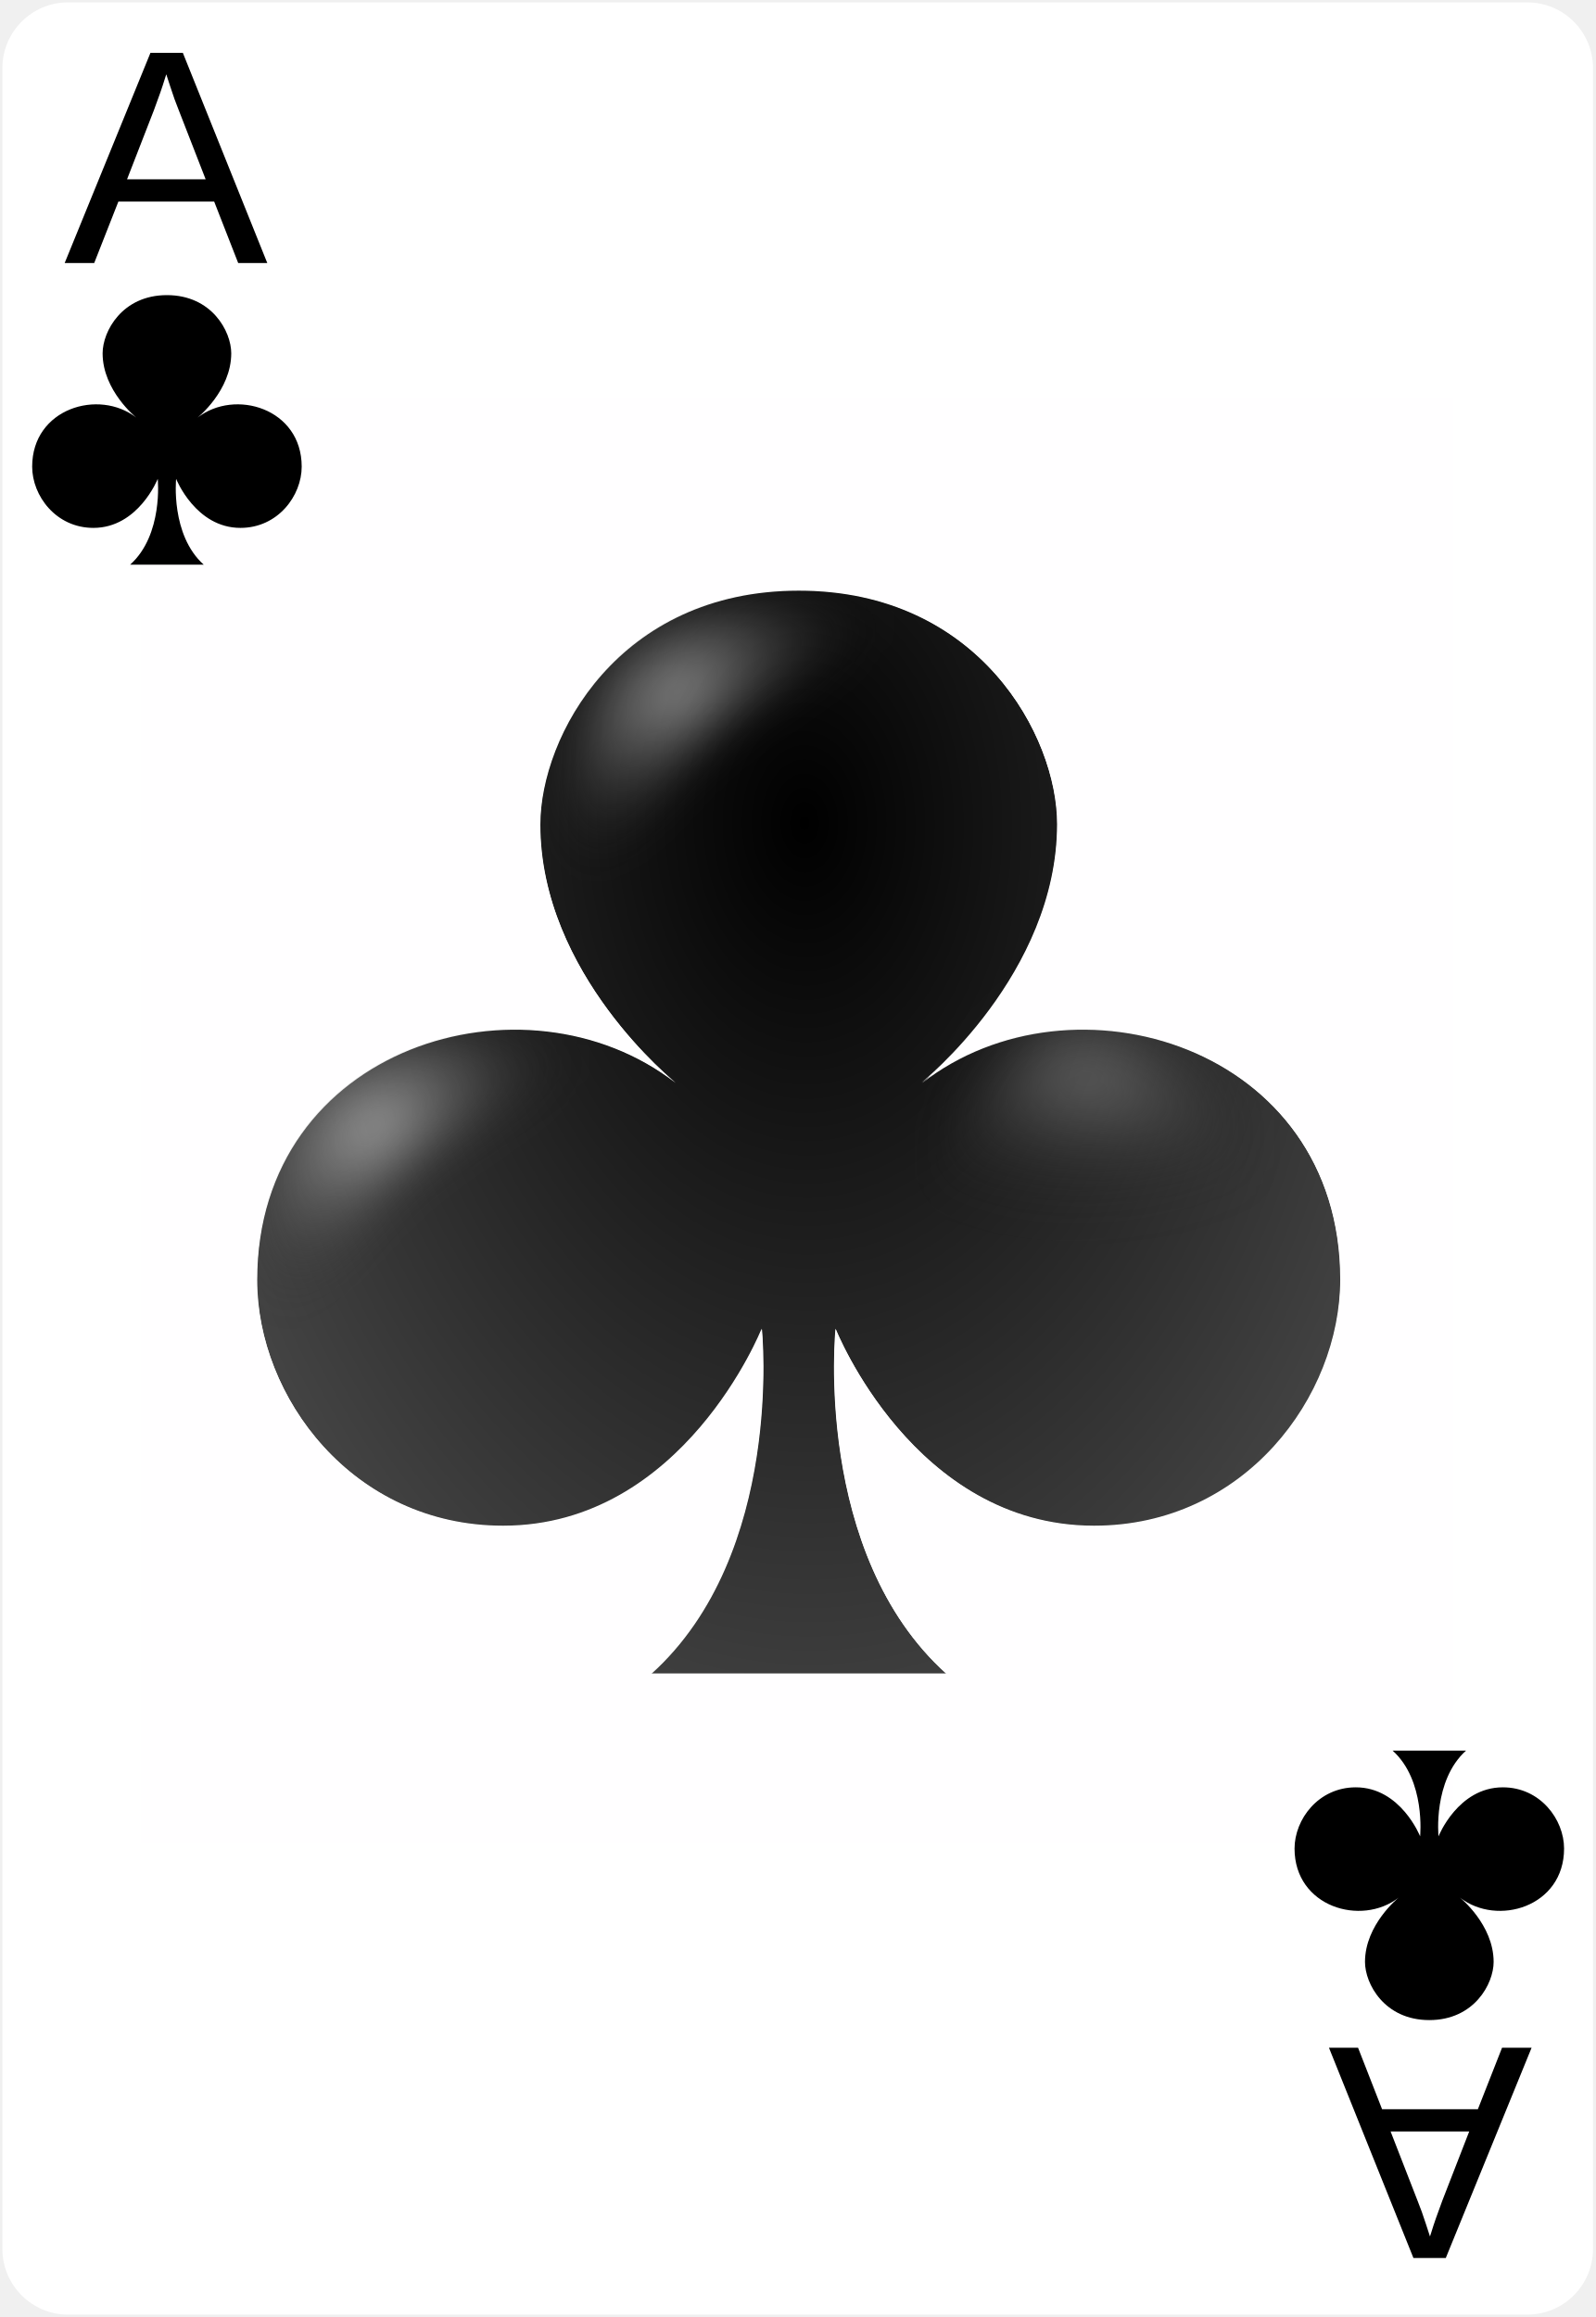
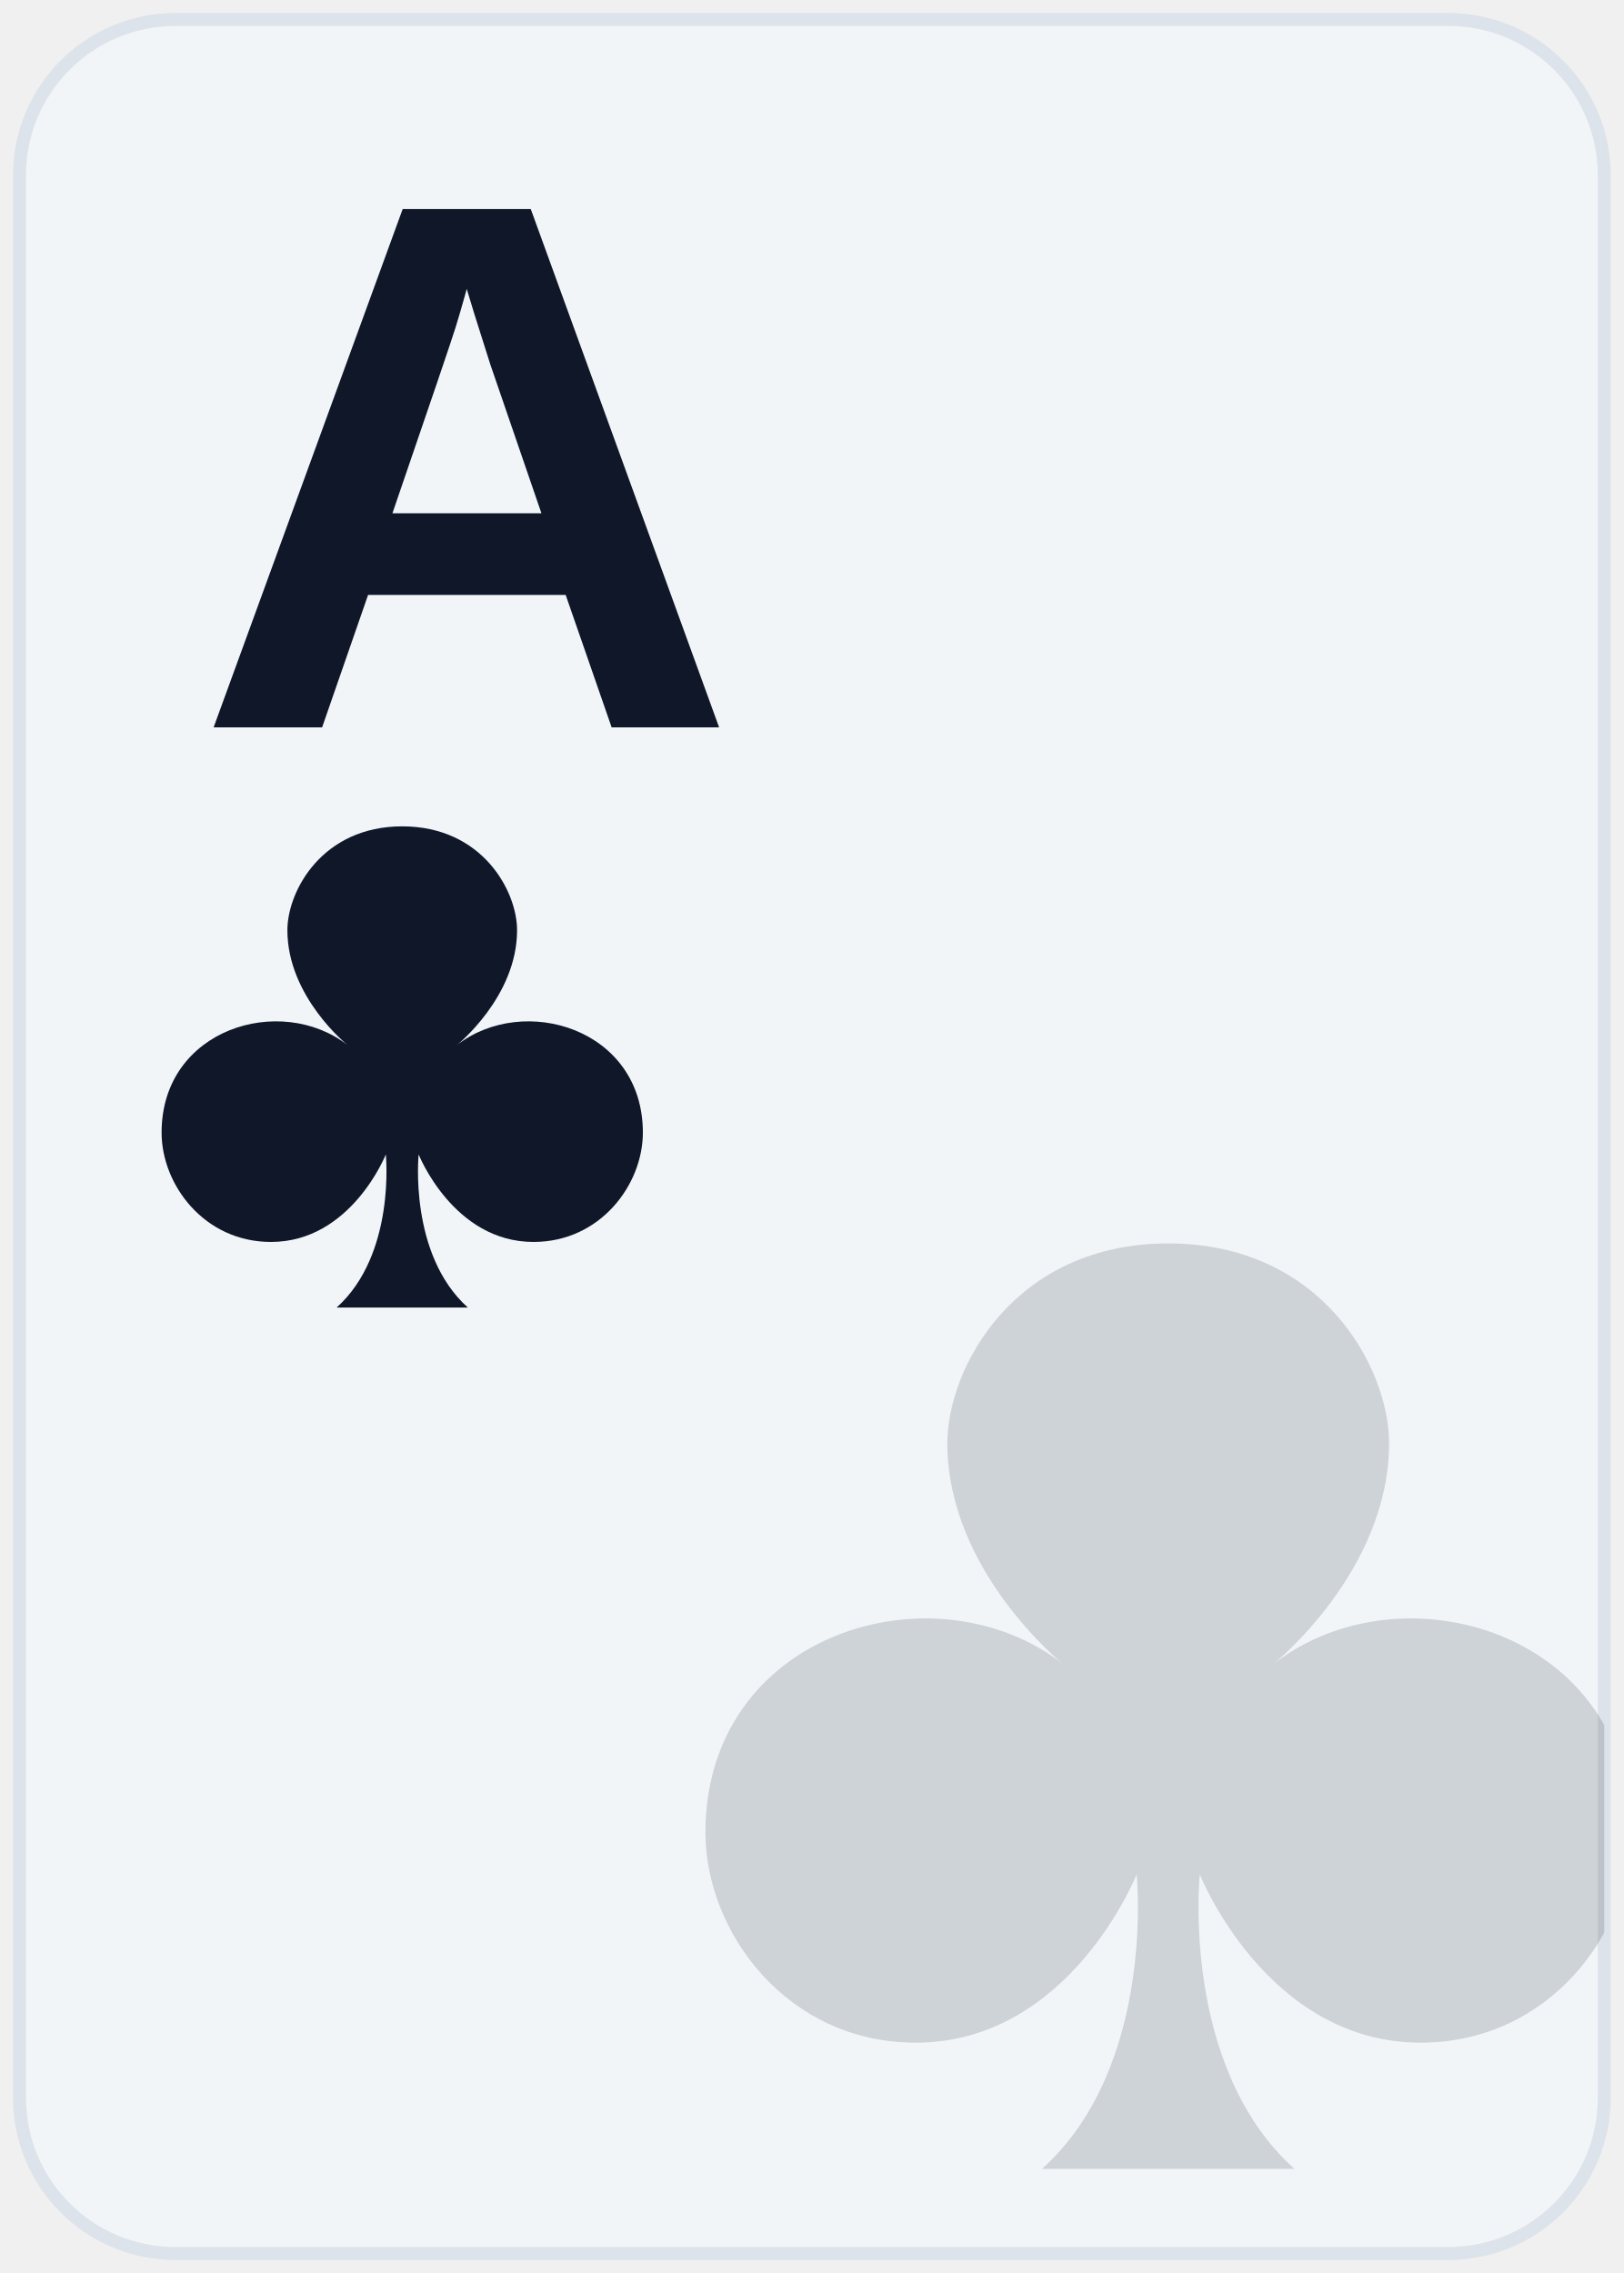
- <svg xmlns="http://www.w3.org/2000/svg" xmlns:xlink="http://www.w3.org/1999/xlink" width="167.087pt" height="242.667pt" viewBox="0 0 167.087 242.667" xml:space="preserve" id="svg2" version="1.1">
-   <defs id="defs41">
-     <radialGradient xlink:href="#linearGradient2984" id="radialGradient3760" cx="48.231" cy="18.138" fx="48.231" fy="18.138" r="9.5" gradientUnits="userSpaceOnUse" gradientTransform="matrix(-1.560526,0.01828294,-0.02684055,-2.290953,123.9838,58.80911)" />
-     <linearGradient id="linearGradient2984">
-       <stop style="stop-color:#000000;stop-opacity:1;" offset="0" id="stop2986" />
-       <stop style="stop-color:#000000;stop-opacity:0.656;" offset="1" id="stop2988" />
-     </linearGradient>
-     <radialGradient xlink:href="#linearGradient3784" id="radialGradient3792" cx="171.487" cy="511.223" fx="171.487" fy="511.223" r="81.903" gradientTransform="matrix(1.152989,-0.6739155,0.3948202,0.6754904,-233.6326,270.4008)" gradientUnits="userSpaceOnUse" />
-     <linearGradient id="linearGradient3784">
-       <stop style="stop-color:#ffffff;stop-opacity:0.534;" offset="0" id="stop3786" />
-       <stop style="stop-color:#000000;stop-opacity:0;" offset="1" id="stop3788" />
-     </linearGradient>
-     <filter color-interpolation-filters="sRGB" id="filter3834" x="-0.139" width="1.279" y="-0.162" height="1.325">
-       <feGaussianBlur stdDeviation="9.511" id="feGaussianBlur3836" />
-     </filter>
-     <radialGradient r="81.903" fy="511.223" fx="171.487" cy="511.223" cx="171.487" gradientTransform="matrix(1.152989,-0.6739155,0.3948202,0.6754904,-233.6326,270.4008)" gradientUnits="userSpaceOnUse" id="radialGradient3855" xlink:href="#linearGradient3784-4" />
-     <linearGradient id="linearGradient3784-4">
-       <stop style="stop-color:#ffffff;stop-opacity:0.519;" offset="0" id="stop3786-8" />
-       <stop style="stop-color:#000000;stop-opacity:0;" offset="1" id="stop3788-6" />
-     </linearGradient>
-     <filter color-interpolation-filters="sRGB" id="filter3834-6" x="-0.139" width="1.279" y="-0.162" height="1.325">
-       <feGaussianBlur stdDeviation="9.511" id="feGaussianBlur3836-6" />
-     </filter>
-     <radialGradient r="81.903" fy="461.841" fx="181.694" cy="461.841" cx="181.694" gradientTransform="matrix(1.152989,-0.6739155,0.3948202,0.6754904,-233.6326,270.4008)" gradientUnits="userSpaceOnUse" id="radialGradient3916" xlink:href="#linearGradient3784-3" />
-     <linearGradient id="linearGradient3784-3">
-       <stop style="stop-color:#ffffff;stop-opacity:0.702;" offset="0" id="stop3786-86" />
-       <stop style="stop-color:#000000;stop-opacity:0;" offset="1" id="stop3788-2" />
-     </linearGradient>
-     <filter color-interpolation-filters="sRGB" id="filter3834-7" x="-0.139" width="1.279" y="-0.162" height="1.325">
-       <feGaussianBlur stdDeviation="9.511" id="feGaussianBlur3836-0" />
-     </filter>
+ <svg xmlns="http://www.w3.org/2000/svg" width="250" height="350" viewBox="0 0 250 350">
+   <defs>
+     <clipPath id="cc_AC">
+       <rect x="3" y="3" width="244" height="344" rx="24" ry="24" />
+     </clipPath>
  </defs>
-   <g id="Layer_x0020_1" style="fill-rule:nonzero;clip-rule:nonzero;stroke:#000000;stroke-miterlimit:4;">
-     <path style="fill:#FFFFFF;stroke-width:0;" d="M166.837,235.548c0,3.777-3.087,6.869-6.871,6.869H7.111c-3.775,0-6.861-3.092-6.861-6.869V7.12C0.25,3.343,3.336,0.25,7.111,0.25h152.855    c3.784,0,6.871,3.093,6.871,6.87v228.428z" id="path5" />
-     <g style="stroke:none;" id="g7">
-       <g id="g9">
- 				
- 			</g>
-     </g>
-     <g id="g15">
- 			
- 		</g>
-     <g id="g19">
- 			
- 		</g>
-     <g style="stroke:none;" id="g23">
-       <g id="g25">
- 				
- 			</g>
-     </g>
-     <g style="stroke:none;" id="g31">
-       <g id="g33">
- 				
- 			</g>
-     </g>
+   <rect x="3" y="3" width="244" height="344" rx="24" ry="24" fill="#f2f5f8" stroke="#dde3ea" stroke-width="2" />
+   <g clip-path="url(#cc_AC)">
+     <path d="m 50.291,22.698 c 0,0 2.375,-1.9 2.375,-4.534 0,-1.542 -1.369,-4.102 -4.534,-4.102 -3.165,0 -4.534,2.561 -4.534,4.102 0,2.634 2.375,4.534 2.375,4.534 -2.638,-2.055 -7.341,-0.652 -7.341,3.455 0,2.056 1.68,4.318 4.318,4.318 3.165,0 4.534,-3.455 4.534,-3.455 0,0 0.402,3.938 -1.943,6.046 h 5.182 c -2.345,-2.107 -1.943,-6.046 -1.943,-6.046 0,0 1.369,3.455 4.534,3.455 2.639,0 4.318,-2.263 4.318,-4.318 0,-4.107 -4.703,-5.51 -7.341,-3.455 z" fill="#0f1729" opacity="0.16" transform="translate(180,266) scale(7.5) translate(-48.15,-24)" />
  </g>
-   <text xml:space="preserve" style="font-size:32px;font-style:normal;font-weight:normal;line-height:125%;letter-spacing:0px;word-spacing:0px;fill:#000000;fill-opacity:1;stroke:none;font-family:Bitstream Vera Sans" x="6.711" y="27.548" id="text3788">
-     <tspan id="tspan3790" x="6.711" y="27.548" style="font-style:normal;font-variant:normal;font-weight:normal;font-stretch:normal;font-family:Arial;-inkscape-font-specification:Arial">A</tspan>
-   </text>
-   <g transform="matrix(0.206146,0,0,0.206146,8.870546,16.51276)" id="g3804">
-     <g id="layer1-1" transform="matrix(28.96992,0,0,28.96992,-1031.537,-187.3767)">
-       <path style="fill:url(#radialGradient3760);fill-opacity:1" d="m 50.291,22.698 c 0,0 2.375,-1.9 2.375,-4.534 0,-1.542 -1.369,-4.102 -4.534,-4.102 -3.165,0 -4.534,2.561 -4.534,4.102 0,2.634 2.375,4.534 2.375,4.534 -2.638,-2.055 -7.341,-0.652 -7.341,3.455 0,2.056 1.68,4.318 4.318,4.318 3.165,0 4.534,-3.455 4.534,-3.455 0,0 0.402,3.938 -1.943,6.046 h 5.182 c -2.345,-2.107 -1.943,-6.046 -1.943,-6.046 0,0 1.369,3.455 4.534,3.455 2.639,0 4.318,-2.263 4.318,-4.318 0,-4.107 -4.703,-5.51 -7.341,-3.455 z" id="cl" />
-     </g>
-     <path transform="matrix(1.109126,0,0,1.207169,-37.34915,-111.3423)" id="path3762" d="m 117.301,604.266 c 0,0 -8.068,-94.95 22.857,-122.857 34.761,-31.369 140,-11.429 140,-11.429 0,0 -71.54,24.838 -100,48.571 -27.21,22.692 -62.857,85.714 -62.857,85.714 z" style="fill:url(#radialGradient3792);fill-opacity:1;stroke:none;filter:url(#filter3834)" />
-     <path transform="matrix(1.109126,0,0,1.207169,117.2523,-332.2654)" id="path3762-6" d="m 117.301,604.266 c 0,0 -8.068,-94.95 22.857,-122.857 34.761,-31.369 140,-11.429 140,-11.429 0,0 -71.54,24.838 -100,48.571 -27.21,22.692 -62.857,85.714 -62.857,85.714 z" style="fill:url(#radialGradient3855);fill-opacity:1;stroke:none;filter:url(#filter3834-6)" />
-     <path transform="matrix(1.142038,0.7029084,-0.8418848,1.367838,729.3719,-305.0747)" id="path3762-7" d="m 117.301,604.266 c 0,0 -8.068,-94.95 22.857,-122.857 34.761,-31.369 140,-11.429 140,-11.429 0,0 -71.54,24.838 -100,48.571 -27.21,22.692 -62.857,85.714 -62.857,85.714 z" style="fill:url(#radialGradient3916);fill-opacity:1;stroke:none;filter:url(#filter3834-7)" />
-     <path id="rect3015" d="m 28.356,122.025 0,734.281 667.156,0 0,-734.281 -667.156,0 z m 334.281,97.625 c 91.69,0 131.375,74.172 131.375,118.844 0,76.307 -68.812,131.344 -68.812,131.344 76.423,-59.533 212.656,-18.886 212.656,100.094 0,59.533 -48.642,125.094 -125.094,125.094 -91.69,0 -131.344,-100.094 -131.344,-100.094 0,0 -11.653,114.117 56.281,175.156 l -150.125,0 c 67.934,-61.069 56.312,-175.156 56.312,-175.156 0,0 -39.654,100.094 -131.344,100.094 -76.423,0 -125.094,-65.532 -125.094,-125.094 0,-118.979 136.234,-159.627 212.656,-100.094 0,0 -68.812,-55.037 -68.812,-131.344 0,-44.643 39.654,-118.844 131.344,-118.844 z" style="fill:#fffeff;fill-opacity:1;fill-rule:nonzero;stroke:none" />
-   </g>
-   <g transform="matrix(1.485651,0,0,1.485651,-54.02466,10.01807)" id="layer1-1-4">
-     <path id="cl-9" d="m 50.291,22.698 c 0,0 2.375,-1.9 2.375,-4.534 0,-1.542 -1.369,-4.102 -4.534,-4.102 -3.165,0 -4.534,2.561 -4.534,4.102 0,2.634 2.375,4.534 2.375,4.534 -2.638,-2.055 -7.341,-0.652 -7.341,3.455 0,2.056 1.68,4.318 4.318,4.318 3.165,0 4.534,-3.455 4.534,-3.455 0,0 0.402,3.938 -1.943,6.046 h 5.182 c -2.345,-2.107 -1.943,-6.046 -1.943,-6.046 0,0 1.369,3.455 4.534,3.455 2.639,0 4.318,-2.263 4.318,-4.318 0,-4.107 -4.703,-5.51 -7.341,-3.455 z" style="fill:#000000" />
-   </g>
-   <text xml:space="preserve" style="font-size:32px;font-style:normal;font-weight:normal;line-height:125%;letter-spacing:0px;word-spacing:0px;fill:#000000;fill-opacity:1;stroke:none;font-family:Bitstream Vera Sans" x="-160.464" y="-214.467" id="text3788-8" transform="scale(-1,-1)">
-     <tspan id="tspan3790-7" x="-160.464" y="-214.467" style="font-style:normal;font-variant:normal;font-weight:normal;font-stretch:normal;font-family:Arial;-inkscape-font-specification:Arial">A</tspan>
-   </text>
-   <g transform="matrix(-1.485651,0,0,-1.485651,221.1992,232.4618)" id="layer1-1-4-1">
-     <path id="cl-9-7" d="m 50.291,22.698 c 0,0 2.375,-1.9 2.375,-4.534 0,-1.542 -1.369,-4.102 -4.534,-4.102 -3.165,0 -4.534,2.561 -4.534,4.102 0,2.634 2.375,4.534 2.375,4.534 -2.638,-2.055 -7.341,-0.652 -7.341,3.455 0,2.056 1.68,4.318 4.318,4.318 3.165,0 4.534,-3.455 4.534,-3.455 0,0 0.402,3.938 -1.943,6.046 h 5.182 c -2.345,-2.107 -1.943,-6.046 -1.943,-6.046 0,0 1.369,3.455 4.534,3.455 2.639,0 4.318,-2.263 4.318,-4.318 0,-4.107 -4.703,-5.51 -7.341,-3.455 z" style="fill:#000000" />
-   </g>
+   <text x="30" y="112" text-anchor="start" font-family="'Space Grotesk', Arial, sans-serif" font-weight="700" font-size="116" letter-spacing="0" fill="#0f1729">A</text>
+   <path d="m 50.291,22.698 c 0,0 2.375,-1.9 2.375,-4.534 0,-1.542 -1.369,-4.102 -4.534,-4.102 -3.165,0 -4.534,2.561 -4.534,4.102 0,2.634 2.375,4.534 2.375,4.534 -2.638,-2.055 -7.341,-0.652 -7.341,3.455 0,2.056 1.68,4.318 4.318,4.318 3.165,0 4.534,-3.455 4.534,-3.455 0,0 0.402,3.938 -1.943,6.046 h 5.182 c -2.345,-2.107 -1.943,-6.046 -1.943,-6.046 0,0 1.369,3.455 4.534,3.455 2.639,0 4.318,-2.263 4.318,-4.318 0,-4.107 -4.703,-5.51 -7.341,-3.455 z" fill="#0f1729" transform="translate(62,166) scale(3.9) translate(-48.15,-24)" />
</svg>
